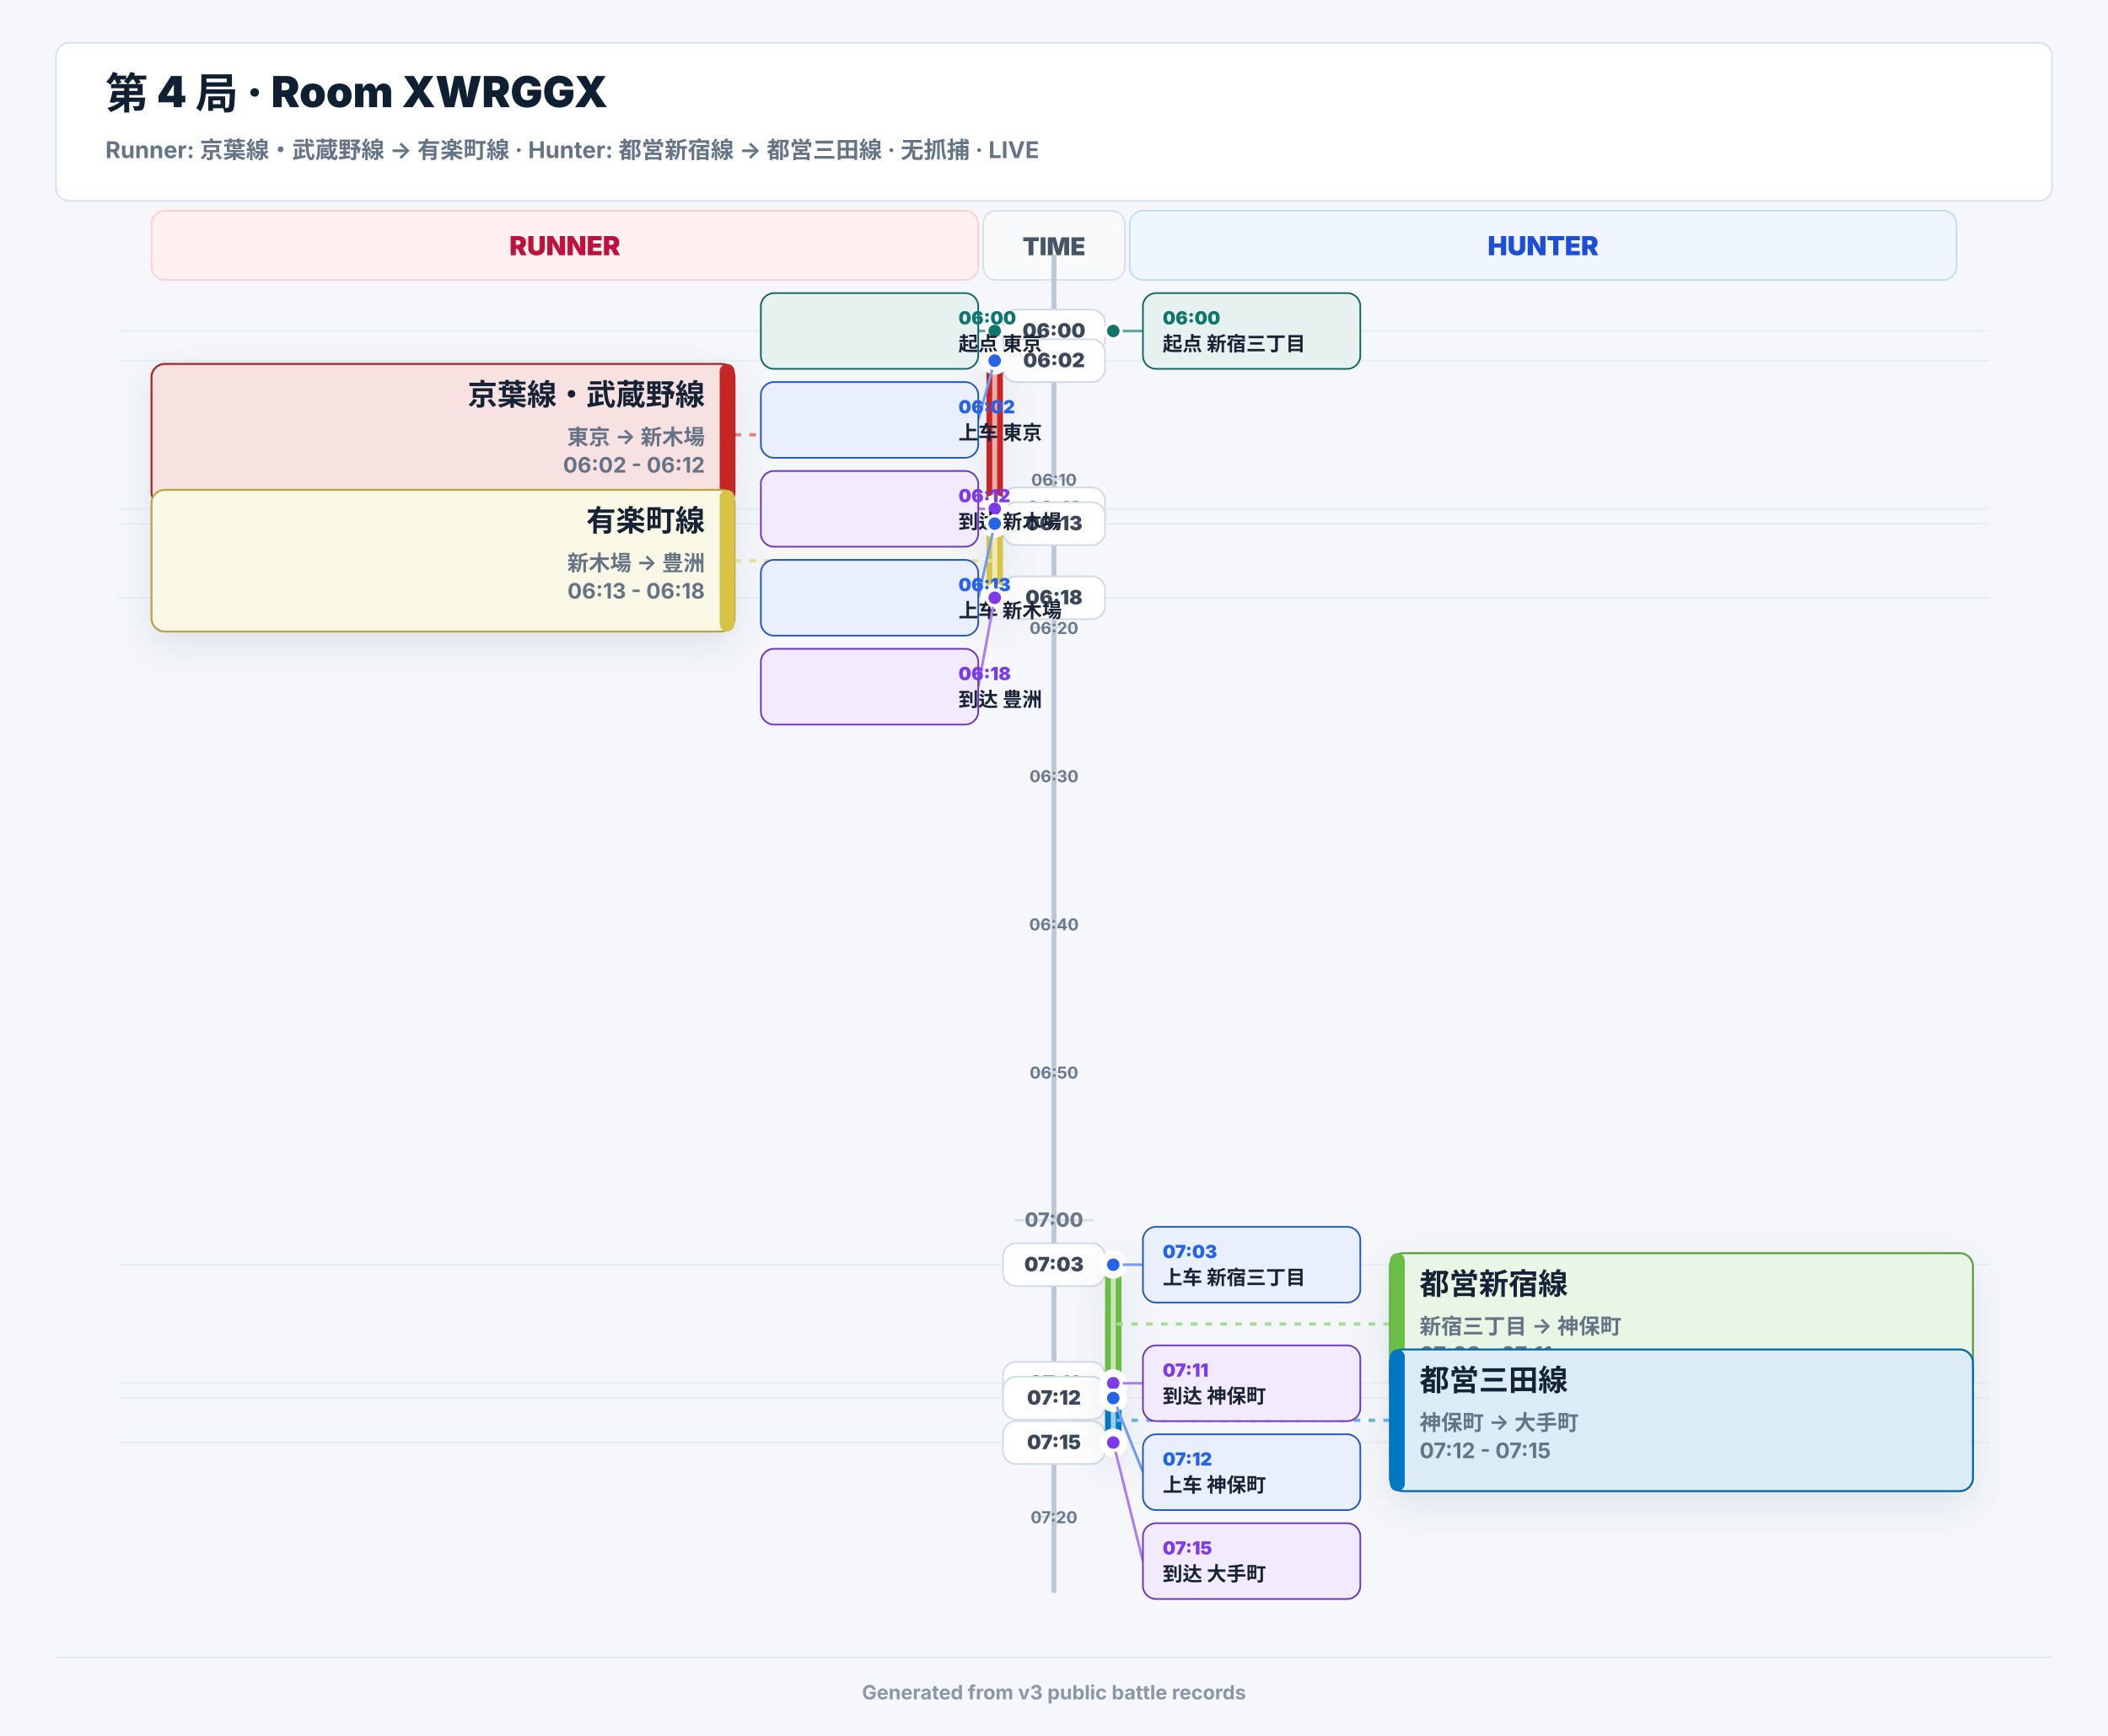
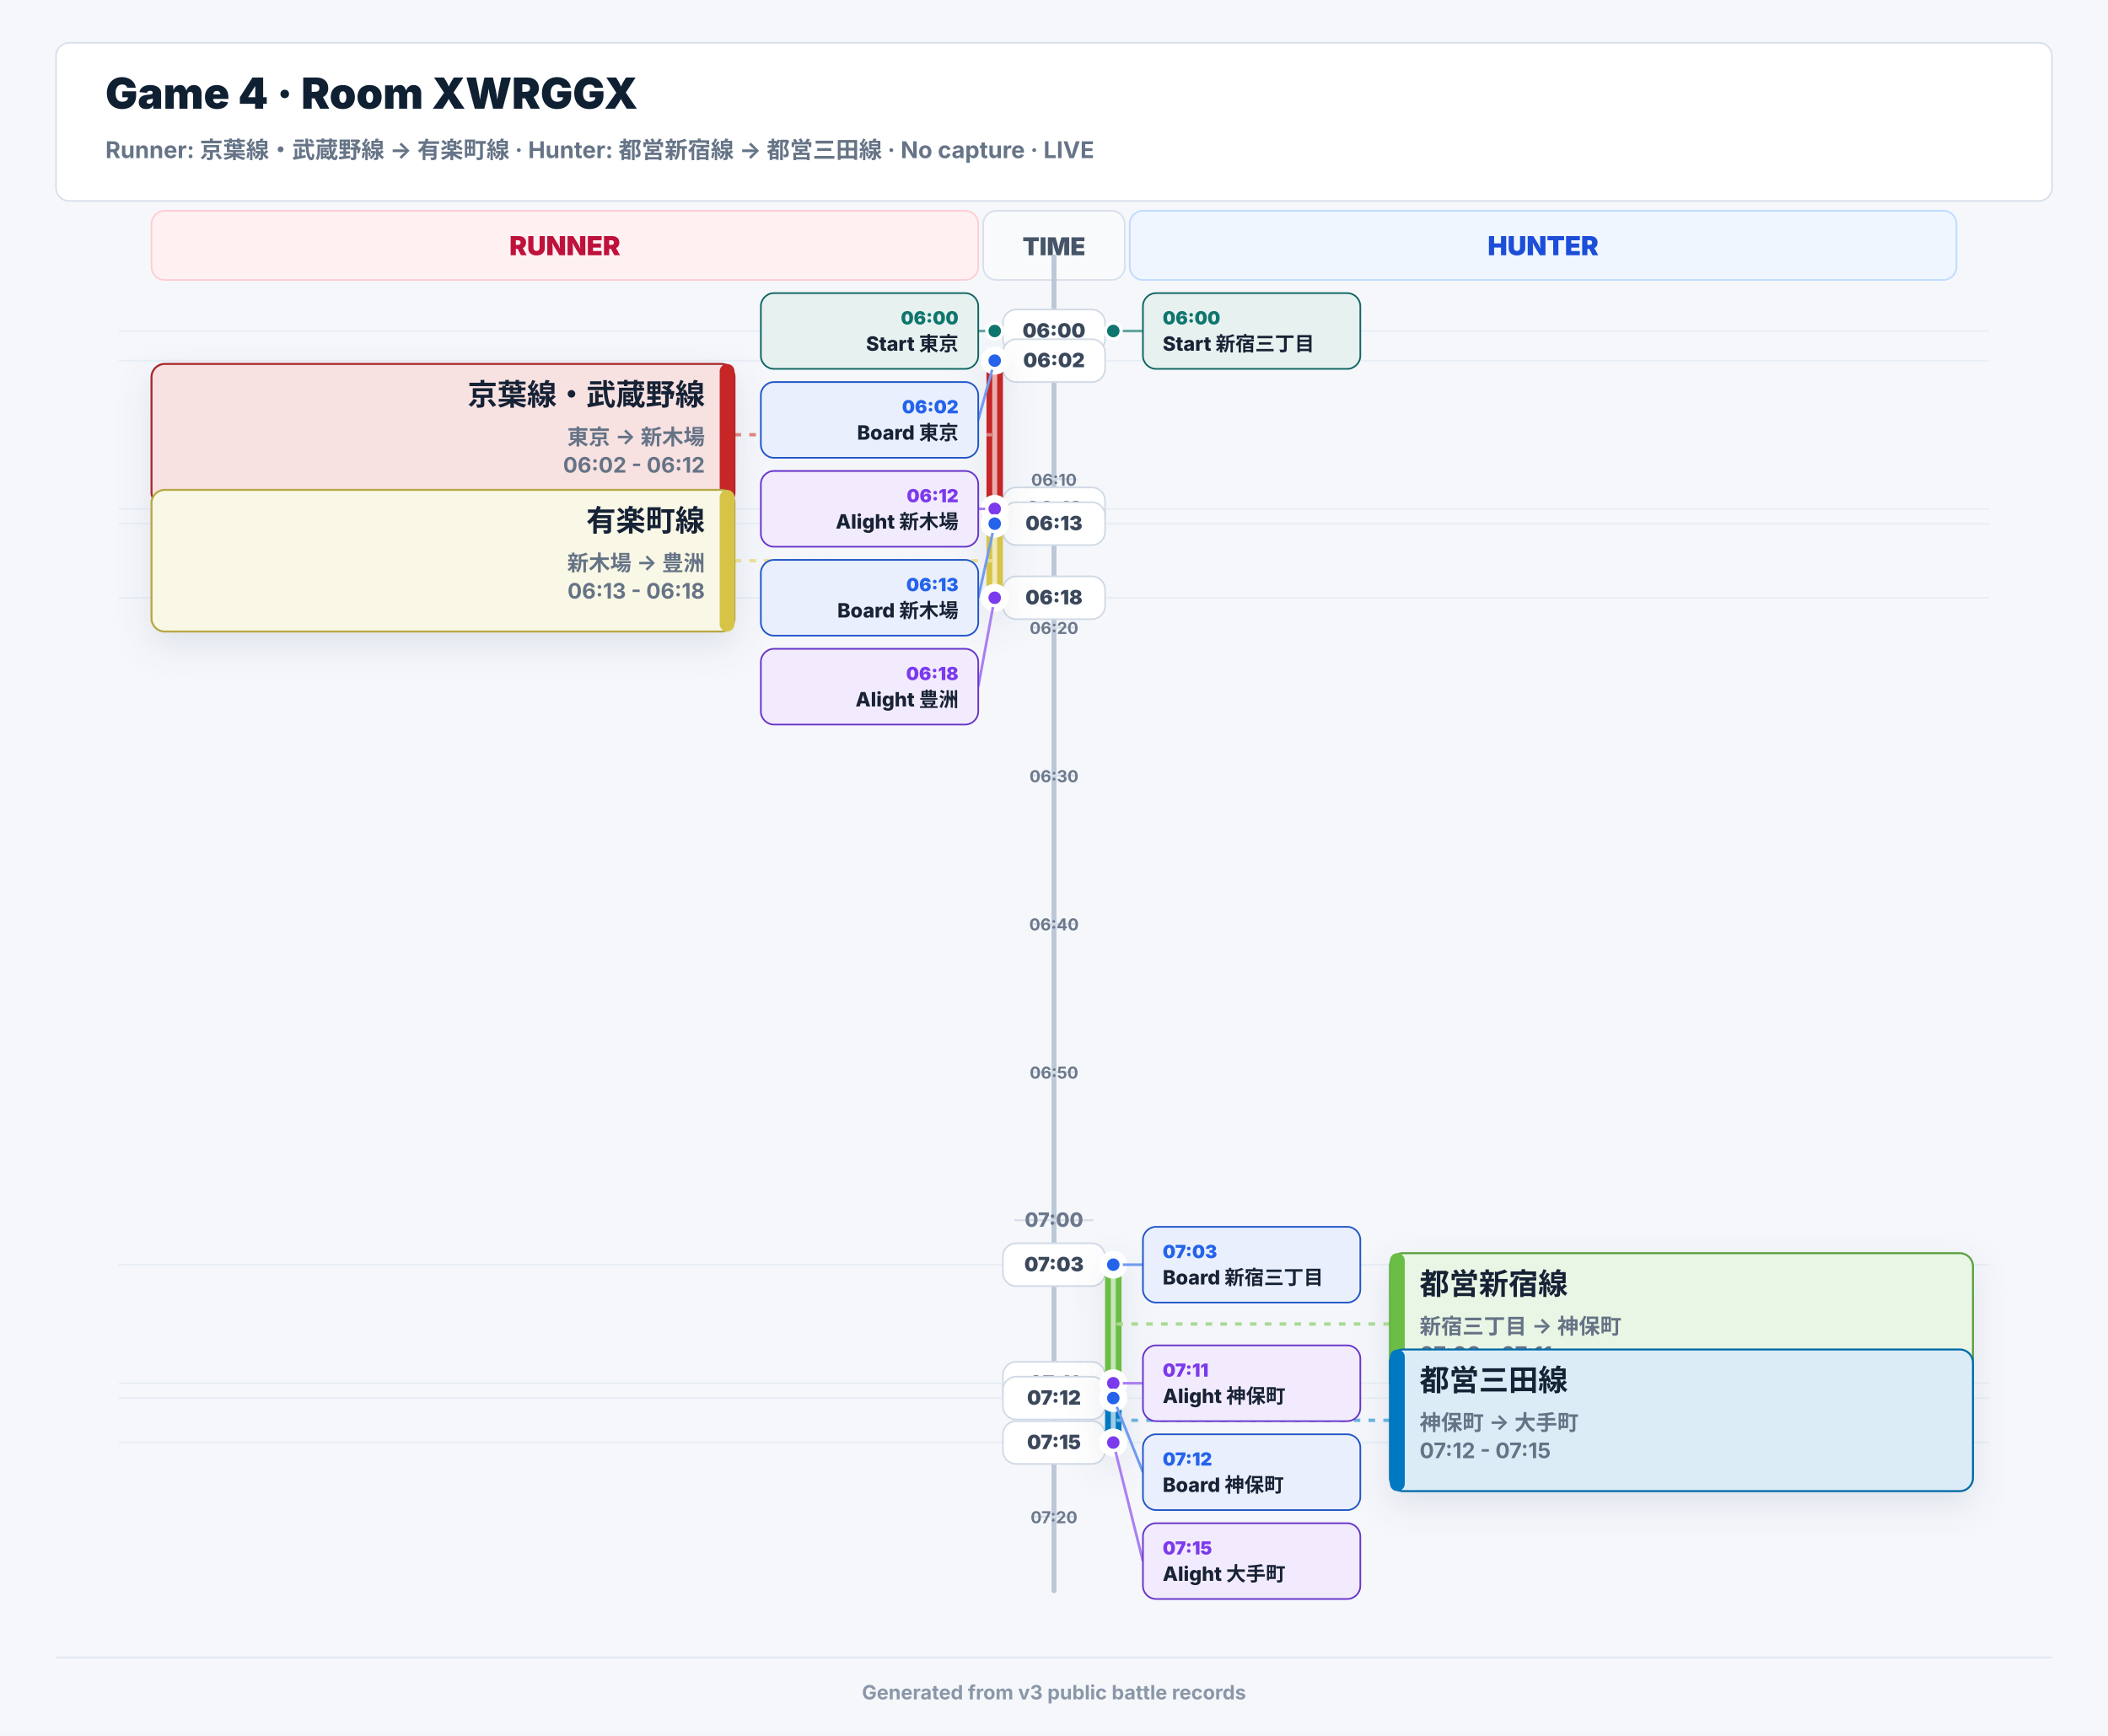
<svg xmlns="http://www.w3.org/2000/svg" width="1280" height="1054" viewBox="0 0 1280 1054" role="img" aria-label="Battle timeline">
  <defs>
    <filter id="softShadow" x="-20%" y="-20%" width="140%" height="140%">
      <feDropShadow dx="0" dy="8" stdDeviation="10" flood-color="#64748b" flood-opacity="0.16" />
    </filter>
  </defs>
  <g font-family="Inter, ui-sans-serif, system-ui, -apple-system, BlinkMacSystemFont, Segoe UI, sans-serif">
    <rect x="0" y="0" width="1280" height="100%" fill="#f5f7fb" />
    <rect x="34" y="26" width="1212" height="96" rx="8" fill="#ffffff" stroke="#d8e0eb" />
-     <text x="64.0" y="66.0" font-size="26" font-weight="900" fill="#102033" text-anchor="start">第 4 局 · Room XWRGGX</text>
-     <text x="64.0" y="96.0" font-size="14" font-weight="750" fill="#667487" text-anchor="start">Runner: 京葉線・武蔵野線 -&gt; 有楽町線 · Hunter: 都営新宿線 -&gt; 都営三田線 · 无抓捕 · LIVE</text>
+     <text x="64.0" y="66.0" font-size="26" font-weight="900" fill="#102033" text-anchor="start">Game 4 · Room XWRGGX</text>
+     <text x="64.0" y="96.0" font-size="14" font-weight="750" fill="#667487" text-anchor="start">Runner: 京葉線・武蔵野線 -&gt; 有楽町線 · Hunter: 都営新宿線 -&gt; 都営三田線 · No capture · LIVE</text>
    <rect x="92" y="128" width="502" height="42" rx="8" fill="#fff1f2" stroke="#fecdd3" />
    <text x="343.0" y="155.0" font-size="16" font-weight="950" fill="#be123c" text-anchor="middle">RUNNER</text>
    <rect x="686" y="128" width="502" height="42" rx="8" fill="#eff6ff" stroke="#bfdbfe" />
    <text x="937.0" y="155.0" font-size="16" font-weight="950" fill="#1d4ed8" text-anchor="middle">HUNTER</text>
    <rect x="597" y="128" width="86" height="42" rx="8" fill="#f8fafc" stroke="#d8e0eb" />
    <text x="640.0" y="155.0" font-size="15" font-weight="950" fill="#475569" text-anchor="middle">TIME</text>
    <rect x="34" y="1006.0" width="1212" height="1" fill="#dfe7f1" />
    <g opacity="0.96">
      <line x1="640" y1="156.0" x2="640" y2="966.0" stroke="#b9c5d5" stroke-width="3" stroke-linecap="round" />
      <line x1="616" y1="201.0" x2="664" y2="201.0" stroke="#d4dce8" stroke-width="1.2" />
      <text x="640.0" y="205.0" font-size="12" font-weight="800" fill="#667487" text-anchor="middle">06:00</text>
      <line x1="626" y1="291.0" x2="654" y2="291.0" stroke="#d4dce8" stroke-width="1.2" />
      <text x="640.0" y="295.0" font-size="10" font-weight="650" fill="#667487" text-anchor="middle">06:10</text>
      <line x1="626" y1="381.0" x2="654" y2="381.0" stroke="#d4dce8" stroke-width="1.2" />
      <text x="640.0" y="385.0" font-size="10" font-weight="650" fill="#667487" text-anchor="middle">06:20</text>
      <line x1="626" y1="471.0" x2="654" y2="471.0" stroke="#d4dce8" stroke-width="1.2" />
      <text x="640.0" y="475.0" font-size="10" font-weight="650" fill="#667487" text-anchor="middle">06:30</text>
      <line x1="626" y1="561.0" x2="654" y2="561.0" stroke="#d4dce8" stroke-width="1.2" />
      <text x="640.0" y="565.0" font-size="10" font-weight="650" fill="#667487" text-anchor="middle">06:40</text>
      <line x1="626" y1="651.0" x2="654" y2="651.0" stroke="#d4dce8" stroke-width="1.2" />
      <text x="640.0" y="655.0" font-size="10" font-weight="650" fill="#667487" text-anchor="middle">06:50</text>
      <line x1="616" y1="741.0" x2="664" y2="741.0" stroke="#d4dce8" stroke-width="1.2" />
      <text x="640.0" y="745.0" font-size="12" font-weight="800" fill="#667487" text-anchor="middle">07:00</text>
      <line x1="626" y1="831.0" x2="654" y2="831.0" stroke="#d4dce8" stroke-width="1.2" />
      <text x="640.0" y="835.0" font-size="10" font-weight="650" fill="#667487" text-anchor="middle">07:10</text>
      <line x1="626" y1="921.0" x2="654" y2="921.0" stroke="#d4dce8" stroke-width="1.2" />
      <text x="640.0" y="925.0" font-size="10" font-weight="650" fill="#667487" text-anchor="middle">07:20</text>
      <line x1="72" y1="201.0" x2="1208" y2="201.0" stroke="#e7edf5" stroke-width="1" />
      <rect x="609" y="188.0" width="62" height="26" rx="8" fill="#ffffff" stroke="#cfd8e5" />
      <text x="640.0" y="205.0" font-size="12" font-weight="900" fill="#334155" text-anchor="middle">06:00</text>
      <line x1="72" y1="219.0" x2="1208" y2="219.0" stroke="#e7edf5" stroke-width="1" />
      <rect x="609" y="206.0" width="62" height="26" rx="8" fill="#ffffff" stroke="#cfd8e5" />
      <text x="640.0" y="223.0" font-size="12" font-weight="900" fill="#334155" text-anchor="middle">06:02</text>
      <line x1="72" y1="309.0" x2="1208" y2="309.0" stroke="#e7edf5" stroke-width="1" />
      <rect x="609" y="296.0" width="62" height="26" rx="8" fill="#ffffff" stroke="#cfd8e5" />
      <text x="640.0" y="313.0" font-size="12" font-weight="900" fill="#334155" text-anchor="middle">06:12</text>
      <line x1="72" y1="318.0" x2="1208" y2="318.0" stroke="#e7edf5" stroke-width="1" />
      <rect x="609" y="305.0" width="62" height="26" rx="8" fill="#ffffff" stroke="#cfd8e5" />
      <text x="640.0" y="322.0" font-size="12" font-weight="900" fill="#334155" text-anchor="middle">06:13</text>
      <line x1="72" y1="363.0" x2="1208" y2="363.0" stroke="#e7edf5" stroke-width="1" />
      <rect x="609" y="350.0" width="62" height="26" rx="8" fill="#ffffff" stroke="#cfd8e5" />
      <text x="640.0" y="367.0" font-size="12" font-weight="900" fill="#334155" text-anchor="middle">06:18</text>
      <line x1="72" y1="768.0" x2="1208" y2="768.0" stroke="#e7edf5" stroke-width="1" />
      <rect x="609" y="755.0" width="62" height="26" rx="8" fill="#ffffff" stroke="#cfd8e5" />
      <text x="640.0" y="772.0" font-size="12" font-weight="900" fill="#334155" text-anchor="middle">07:03</text>
      <line x1="72" y1="840.0" x2="1208" y2="840.0" stroke="#e7edf5" stroke-width="1" />
      <rect x="609" y="827.0" width="62" height="26" rx="8" fill="#ffffff" stroke="#cfd8e5" />
      <text x="640.0" y="844.0" font-size="12" font-weight="900" fill="#334155" text-anchor="middle">07:11</text>
      <line x1="72" y1="849.0" x2="1208" y2="849.0" stroke="#e7edf5" stroke-width="1" />
      <rect x="609" y="836.0" width="62" height="26" rx="8" fill="#ffffff" stroke="#cfd8e5" />
      <text x="640.0" y="853.0" font-size="12" font-weight="900" fill="#334155" text-anchor="middle">07:12</text>
      <line x1="72" y1="876.0" x2="1208" y2="876.0" stroke="#e7edf5" stroke-width="1" />
      <rect x="609" y="863.0" width="62" height="26" rx="8" fill="#ffffff" stroke="#cfd8e5" />
      <text x="640.0" y="880.0" font-size="12" font-weight="900" fill="#334155" text-anchor="middle">07:15</text>
    </g>
    <g filter="url(#softShadow)">
      <line x1="604" y1="219.0" x2="604" y2="309.0" stroke="#C62828" stroke-width="10" stroke-linecap="round" />
      <line x1="604" y1="219.0" x2="604" y2="309.0" stroke="#ffffff" stroke-opacity="0.62" stroke-width="3" stroke-linecap="round" />
      <circle cx="604" cy="219.0" r="7" fill="#C62828" stroke="#ffffff" stroke-width="3" />
      <circle cx="604" cy="309.0" r="7" fill="#C62828" stroke="#ffffff" stroke-width="3" />
      <line x1="446" y1="264.0" x2="604" y2="264.0" stroke="#de8282" stroke-width="2" stroke-dasharray="4 5" />
      <rect x="92" y="221.0" width="354" height="86" rx="8" fill="#f7e1e1" stroke="#a8282b" stroke-width="1.2" />
      <rect x="437" y="221.0" width="9" height="86" rx="4.5" fill="#C62828" />
      <text x="428.0" y="246.0" font-size="18" font-weight="800" fill="#162235" text-anchor="end">京葉線・武蔵野線</text>
      <text x="428.0" y="270.0" font-size="13" font-weight="650" fill="#657386" text-anchor="end">東京 -&gt; 新木場</text>
      <text x="428.0" y="287.0" font-size="13" font-weight="650" fill="#657386" text-anchor="end">06:02 - 06:12</text>
      <line x1="604" y1="318.0" x2="604" y2="363.0" stroke="#D7C447" stroke-width="10" stroke-linecap="round" />
      <line x1="604" y1="318.0" x2="604" y2="363.0" stroke="#ffffff" stroke-opacity="0.62" stroke-width="3" stroke-linecap="round" />
      <circle cx="604" cy="318.0" r="7" fill="#D7C447" stroke="#ffffff" stroke-width="3" />
      <circle cx="604" cy="363.0" r="7" fill="#D7C447" stroke="#ffffff" stroke-width="3" />
      <line x1="446" y1="340.5" x2="604" y2="340.5" stroke="#e8dd94" stroke-width="2" stroke-dasharray="4 5" />
      <rect x="92" y="297.5" width="354" height="86" rx="8" fill="#f9f7e5" stroke="#b6a844" stroke-width="1.2" />
      <rect x="437" y="297.5" width="9" height="86" rx="4.5" fill="#D7C447" />
      <text x="428.0" y="322.5" font-size="18" font-weight="800" fill="#162235" text-anchor="end">有楽町線</text>
      <text x="428.0" y="346.5" font-size="13" font-weight="650" fill="#657386" text-anchor="end">新木場 -&gt; 豊洲</text>
      <text x="428.0" y="363.5" font-size="13" font-weight="650" fill="#657386" text-anchor="end">06:13 - 06:18</text>
      <line x1="676" y1="768.0" x2="676" y2="840.0" stroke="#6BBD45" stroke-width="10" stroke-linecap="round" />
      <line x1="676" y1="768.0" x2="676" y2="840.0" stroke="#ffffff" stroke-opacity="0.62" stroke-width="3" stroke-linecap="round" />
      <circle cx="676" cy="768.0" r="7" fill="#6BBD45" stroke="#ffffff" stroke-width="3" />
      <circle cx="676" cy="840.0" r="7" fill="#6BBD45" stroke="#ffffff" stroke-width="3" />
      <line x1="844" y1="804.0" x2="676" y2="804.0" stroke="#a9d993" stroke-width="2" stroke-dasharray="4 5" />
      <rect x="844" y="761.0" width="354" height="86" rx="8" fill="#eaf6e5" stroke="#5da242" stroke-width="1.2" />
      <rect x="844" y="761.0" width="9" height="86" rx="4.5" fill="#6BBD45" />
      <text x="862.0" y="786.0" font-size="18" font-weight="800" fill="#162235" text-anchor="start">都営新宿線</text>
      <text x="862.0" y="810.0" font-size="13" font-weight="650" fill="#657386" text-anchor="start">新宿三丁目 -&gt; 神保町</text>
      <text x="862.0" y="827.0" font-size="13" font-weight="650" fill="#657386" text-anchor="start">07:03 - 07:11</text>
      <line x1="676" y1="849.0" x2="676" y2="876.0" stroke="#0079C2" stroke-width="10" stroke-linecap="round" />
      <line x1="676" y1="849.0" x2="676" y2="876.0" stroke="#ffffff" stroke-opacity="0.62" stroke-width="3" stroke-linecap="round" />
      <circle cx="676" cy="849.0" r="7" fill="#0079C2" stroke="#ffffff" stroke-width="3" />
      <circle cx="676" cy="876.0" r="7" fill="#0079C2" stroke="#ffffff" stroke-width="3" />
      <line x1="844" y1="862.5" x2="676" y2="862.5" stroke="#6bb1dc" stroke-width="2" stroke-dasharray="4 5" />
      <rect x="844" y="819.5" width="354" height="86" rx="8" fill="#dbecf6" stroke="#066ba9" stroke-width="1.2" />
      <rect x="844" y="819.5" width="9" height="86" rx="4.5" fill="#0079C2" />
      <text x="862.0" y="844.5" font-size="18" font-weight="800" fill="#162235" text-anchor="start">都営三田線</text>
      <text x="862.0" y="868.5" font-size="13" font-weight="650" fill="#657386" text-anchor="start">神保町 -&gt; 大手町</text>
      <text x="862.0" y="885.5" font-size="13" font-weight="650" fill="#657386" text-anchor="start">07:12 - 07:15</text>
    </g>
    <g>
      <line x1="594" y1="201.0" x2="604" y2="201.0" stroke="#63a6a1" stroke-width="1.6" />
      <circle cx="604" cy="201.0" r="4.8" fill="#0f766e" stroke="#ffffff" stroke-width="2" />
      <rect x="462" y="178.0" width="132" height="46" rx="8" fill="#e7f1f0" stroke="#0f6562" />
-       <text x="582.0" y="197.0" font-size="11" font-weight="900" fill="#0f766e" text-anchor="right">06:00</text>
-       <text x="582.0" y="213.0" font-size="12" font-weight="800" fill="#182335" text-anchor="right">起点 東京</text>
+       <text x="582.0" y="197.0" font-size="11" font-weight="900" fill="#0f766e" text-anchor="end">06:00</text>
+       <text x="582.0" y="213.0" font-size="12" font-weight="800" fill="#182335" text-anchor="end">Start 東京</text>
      <line x1="594" y1="255.0" x2="604" y2="219.0" stroke="#719af2" stroke-width="1.6" />
      <circle cx="604" cy="219.0" r="4.8" fill="#2563eb" stroke="#ffffff" stroke-width="2" />
      <rect x="462" y="232.0" width="132" height="46" rx="8" fill="#e9effd" stroke="#2155c8" />
-       <text x="582.0" y="251.0" font-size="11" font-weight="900" fill="#2563eb" text-anchor="right">06:02</text>
-       <text x="582.0" y="267.0" font-size="12" font-weight="800" fill="#182335" text-anchor="right">上车 東京</text>
+       <text x="582.0" y="251.0" font-size="11" font-weight="900" fill="#2563eb" text-anchor="end">06:02</text>
+       <text x="582.0" y="267.0" font-size="12" font-weight="800" fill="#182335" text-anchor="end">Board 東京</text>
      <line x1="594" y1="309.0" x2="604" y2="309.0" stroke="#aa7ff3" stroke-width="1.6" />
      <circle cx="604" cy="309.0" r="4.8" fill="#7c3aed" stroke="#ffffff" stroke-width="2" />
      <rect x="462" y="286.0" width="132" height="46" rx="8" fill="#f2ebfd" stroke="#6834ca" />
-       <text x="582.0" y="305.0" font-size="11" font-weight="900" fill="#7c3aed" text-anchor="right">06:12</text>
-       <text x="582.0" y="321.0" font-size="12" font-weight="800" fill="#182335" text-anchor="right">到达 新木場</text>
+       <text x="582.0" y="305.0" font-size="11" font-weight="900" fill="#7c3aed" text-anchor="end">06:12</text>
+       <text x="582.0" y="321.0" font-size="12" font-weight="800" fill="#182335" text-anchor="end">Alight 新木場</text>
      <line x1="594" y1="363.0" x2="604" y2="318.0" stroke="#719af2" stroke-width="1.6" />
      <circle cx="604" cy="318.0" r="4.8" fill="#2563eb" stroke="#ffffff" stroke-width="2" />
      <rect x="462" y="340.0" width="132" height="46" rx="8" fill="#e9effd" stroke="#2155c8" />
-       <text x="582.0" y="359.0" font-size="11" font-weight="900" fill="#2563eb" text-anchor="right">06:13</text>
-       <text x="582.0" y="375.0" font-size="12" font-weight="800" fill="#182335" text-anchor="right">上车 新木場</text>
+       <text x="582.0" y="359.0" font-size="11" font-weight="900" fill="#2563eb" text-anchor="end">06:13</text>
+       <text x="582.0" y="375.0" font-size="12" font-weight="800" fill="#182335" text-anchor="end">Board 新木場</text>
      <line x1="594" y1="417.0" x2="604" y2="363.0" stroke="#aa7ff3" stroke-width="1.6" />
      <circle cx="604" cy="363.0" r="4.8" fill="#7c3aed" stroke="#ffffff" stroke-width="2" />
      <rect x="462" y="394.0" width="132" height="46" rx="8" fill="#f2ebfd" stroke="#6834ca" />
-       <text x="582.0" y="413.0" font-size="11" font-weight="900" fill="#7c3aed" text-anchor="right">06:18</text>
-       <text x="582.0" y="429.0" font-size="12" font-weight="800" fill="#182335" text-anchor="right">到达 豊洲</text>
+       <text x="582.0" y="413.0" font-size="11" font-weight="900" fill="#7c3aed" text-anchor="end">06:18</text>
+       <text x="582.0" y="429.0" font-size="12" font-weight="800" fill="#182335" text-anchor="end">Alight 豊洲</text>
      <line x1="694" y1="201.0" x2="676" y2="201.0" stroke="#63a6a1" stroke-width="1.6" />
      <circle cx="676" cy="201.0" r="4.8" fill="#0f766e" stroke="#ffffff" stroke-width="2" />
      <rect x="694" y="178.0" width="132" height="46" rx="8" fill="#e7f1f0" stroke="#0f6562" />
-       <text x="706.0" y="197.0" font-size="11" font-weight="900" fill="#0f766e" text-anchor="left">06:00</text>
-       <text x="706.0" y="213.0" font-size="12" font-weight="800" fill="#182335" text-anchor="left">起点 新宿三丁目</text>
+       <text x="706.0" y="197.0" font-size="11" font-weight="900" fill="#0f766e" text-anchor="start">06:00</text>
+       <text x="706.0" y="213.0" font-size="12" font-weight="800" fill="#182335" text-anchor="start">Start 新宿三丁目</text>
      <line x1="694" y1="768.0" x2="676" y2="768.0" stroke="#719af2" stroke-width="1.6" />
      <circle cx="676" cy="768.0" r="4.8" fill="#2563eb" stroke="#ffffff" stroke-width="2" />
      <rect x="694" y="745.0" width="132" height="46" rx="8" fill="#e9effd" stroke="#2155c8" />
-       <text x="706.0" y="764.0" font-size="11" font-weight="900" fill="#2563eb" text-anchor="left">07:03</text>
-       <text x="706.0" y="780.0" font-size="12" font-weight="800" fill="#182335" text-anchor="left">上车 新宿三丁目</text>
+       <text x="706.0" y="764.0" font-size="11" font-weight="900" fill="#2563eb" text-anchor="start">07:03</text>
+       <text x="706.0" y="780.0" font-size="12" font-weight="800" fill="#182335" text-anchor="start">Board 新宿三丁目</text>
      <line x1="694" y1="840.0" x2="676" y2="840.0" stroke="#aa7ff3" stroke-width="1.6" />
      <circle cx="676" cy="840.0" r="4.8" fill="#7c3aed" stroke="#ffffff" stroke-width="2" />
      <rect x="694" y="817.0" width="132" height="46" rx="8" fill="#f2ebfd" stroke="#6834ca" />
-       <text x="706.0" y="836.0" font-size="11" font-weight="900" fill="#7c3aed" text-anchor="left">07:11</text>
-       <text x="706.0" y="852.0" font-size="12" font-weight="800" fill="#182335" text-anchor="left">到达 神保町</text>
+       <text x="706.0" y="836.0" font-size="11" font-weight="900" fill="#7c3aed" text-anchor="start">07:11</text>
+       <text x="706.0" y="852.0" font-size="12" font-weight="800" fill="#182335" text-anchor="start">Alight 神保町</text>
      <line x1="694" y1="894.0" x2="676" y2="849.0" stroke="#719af2" stroke-width="1.6" />
      <circle cx="676" cy="849.0" r="4.8" fill="#2563eb" stroke="#ffffff" stroke-width="2" />
      <rect x="694" y="871.0" width="132" height="46" rx="8" fill="#e9effd" stroke="#2155c8" />
-       <text x="706.0" y="890.0" font-size="11" font-weight="900" fill="#2563eb" text-anchor="left">07:12</text>
-       <text x="706.0" y="906.0" font-size="12" font-weight="800" fill="#182335" text-anchor="left">上车 神保町</text>
+       <text x="706.0" y="890.0" font-size="11" font-weight="900" fill="#2563eb" text-anchor="start">07:12</text>
+       <text x="706.0" y="906.0" font-size="12" font-weight="800" fill="#182335" text-anchor="start">Board 神保町</text>
      <line x1="694" y1="948.0" x2="676" y2="876.0" stroke="#aa7ff3" stroke-width="1.6" />
      <circle cx="676" cy="876.0" r="4.8" fill="#7c3aed" stroke="#ffffff" stroke-width="2" />
      <rect x="694" y="925.0" width="132" height="46" rx="8" fill="#f2ebfd" stroke="#6834ca" />
-       <text x="706.0" y="944.0" font-size="11" font-weight="900" fill="#7c3aed" text-anchor="left">07:15</text>
-       <text x="706.0" y="960.0" font-size="12" font-weight="800" fill="#182335" text-anchor="left">到达 大手町</text>
+       <text x="706.0" y="944.0" font-size="11" font-weight="900" fill="#7c3aed" text-anchor="start">07:15</text>
+       <text x="706.0" y="960.0" font-size="12" font-weight="800" fill="#182335" text-anchor="start">Alight 大手町</text>
    </g>
    <text x="640.0" y="1032.0" font-size="12" font-weight="650" fill="#8a97a8" text-anchor="middle">Generated from v3 public battle records</text>
  </g>
</svg>
